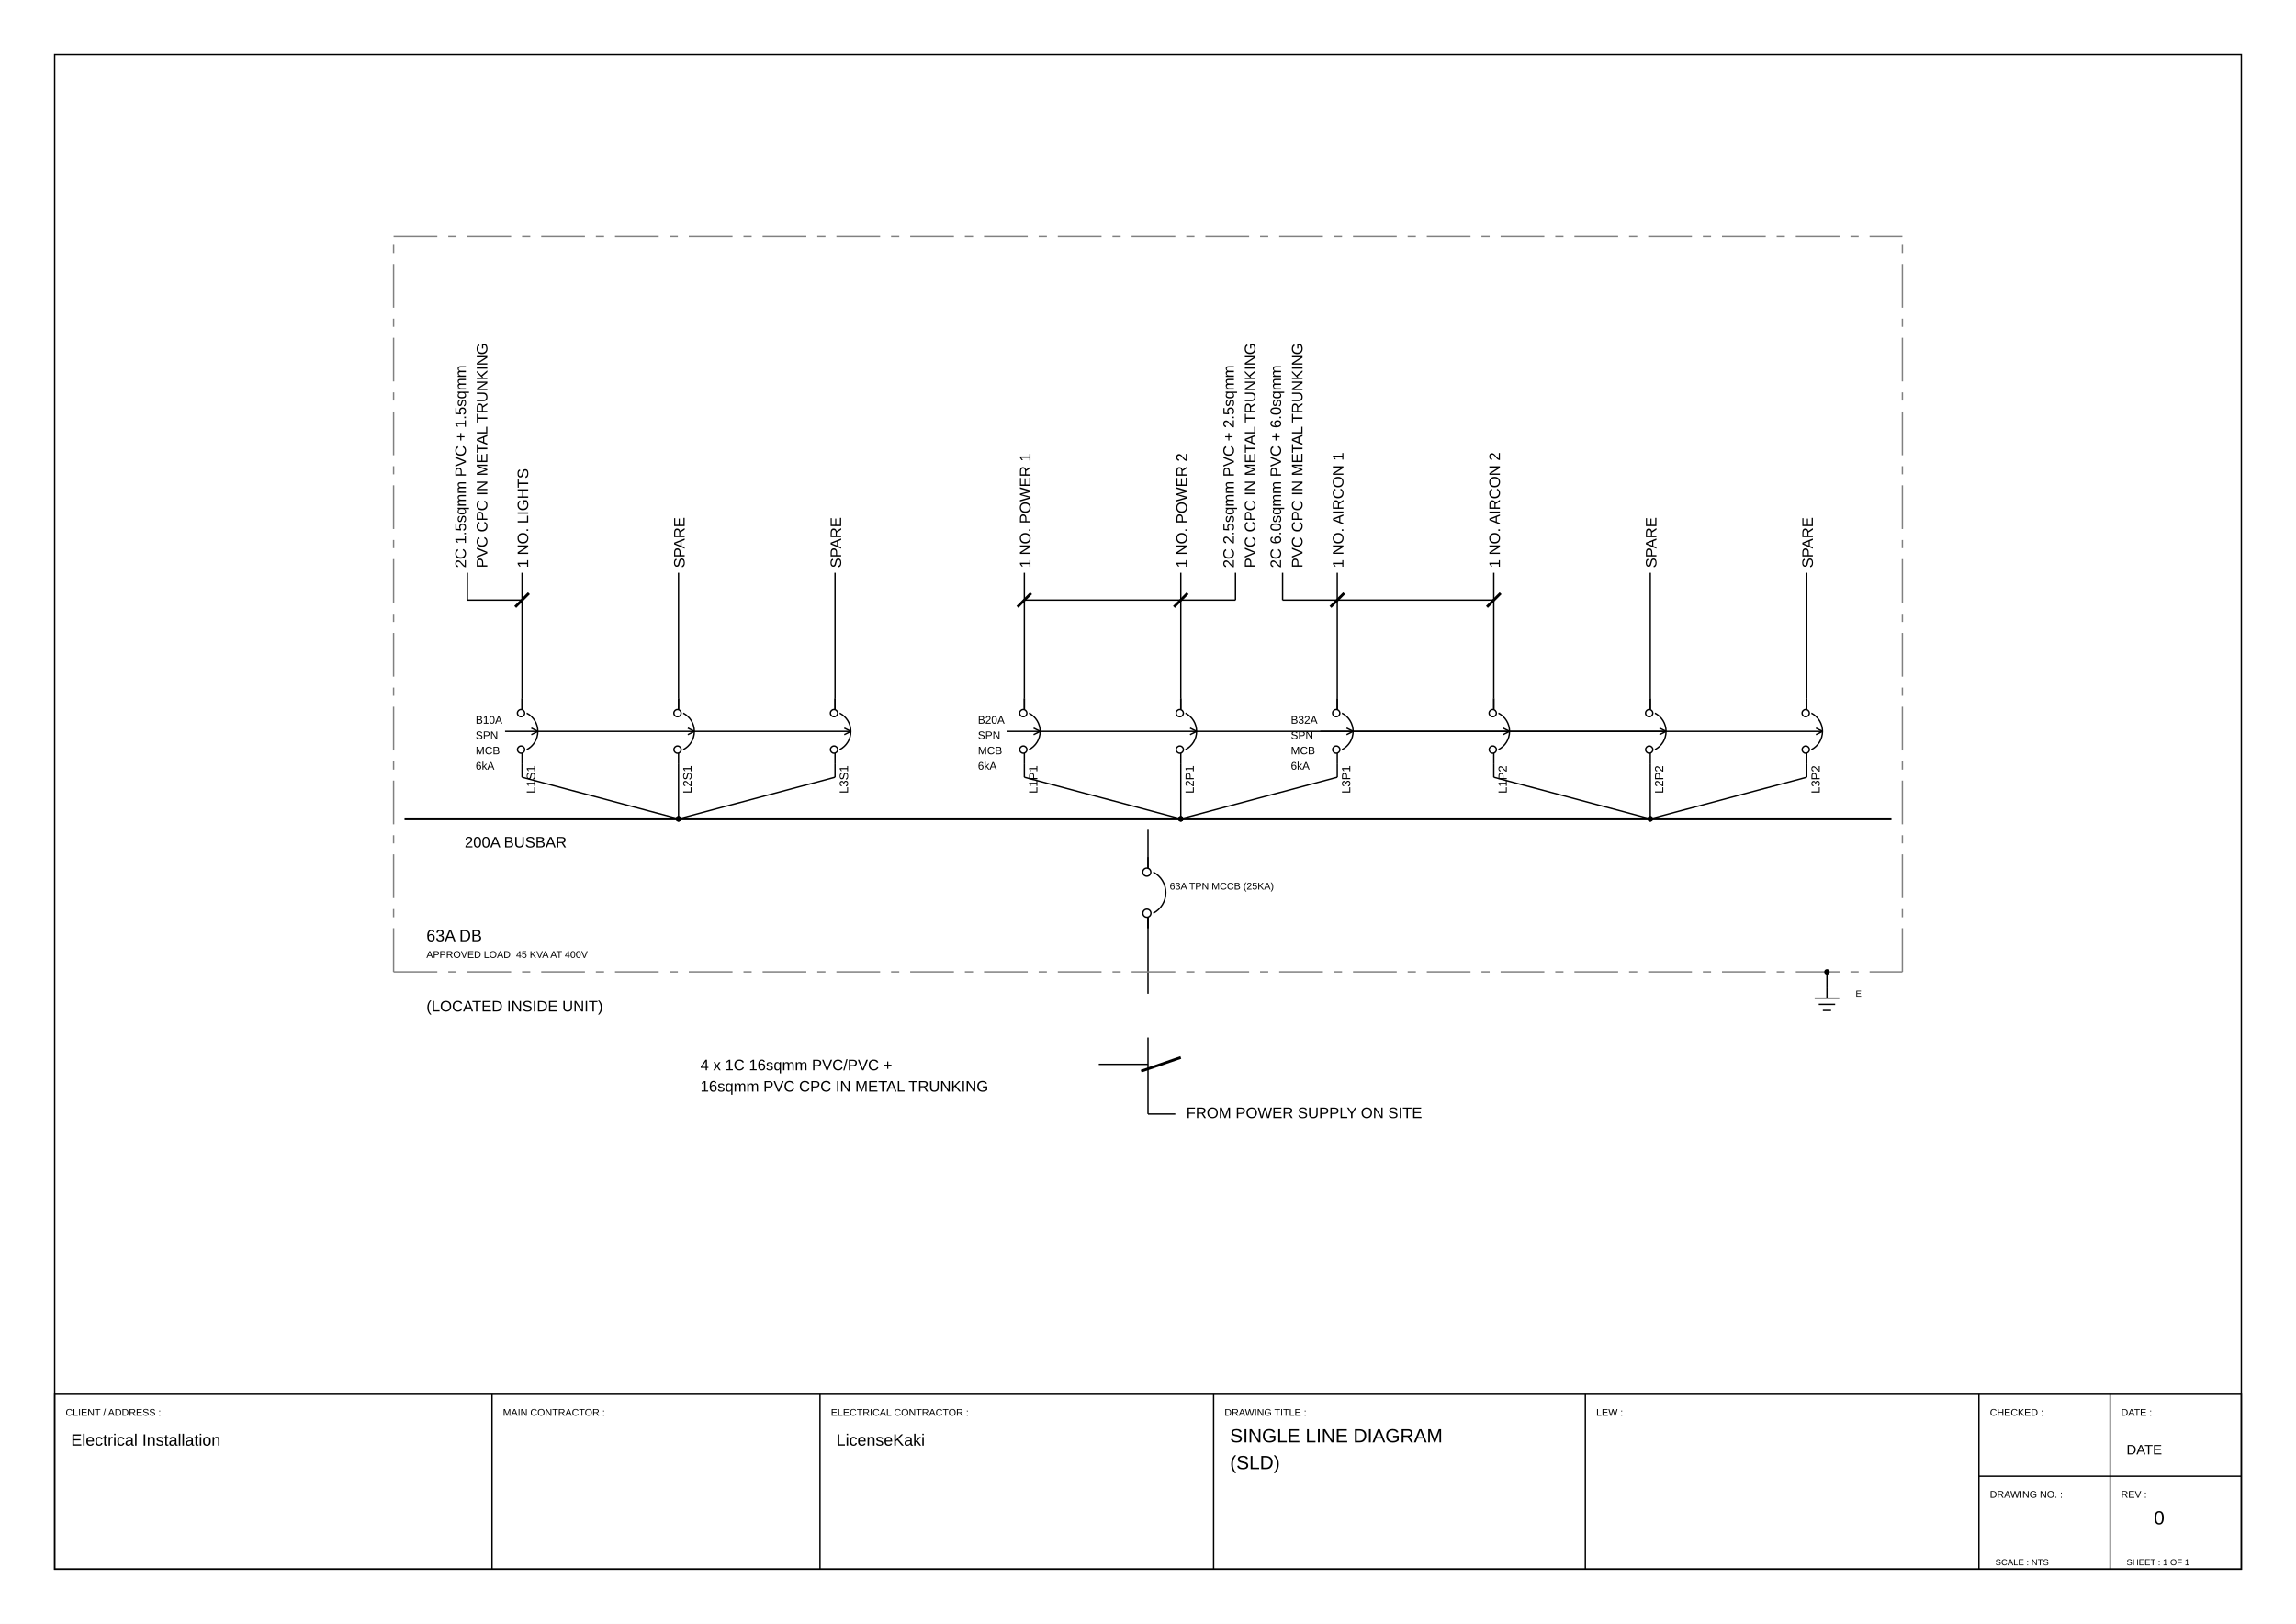
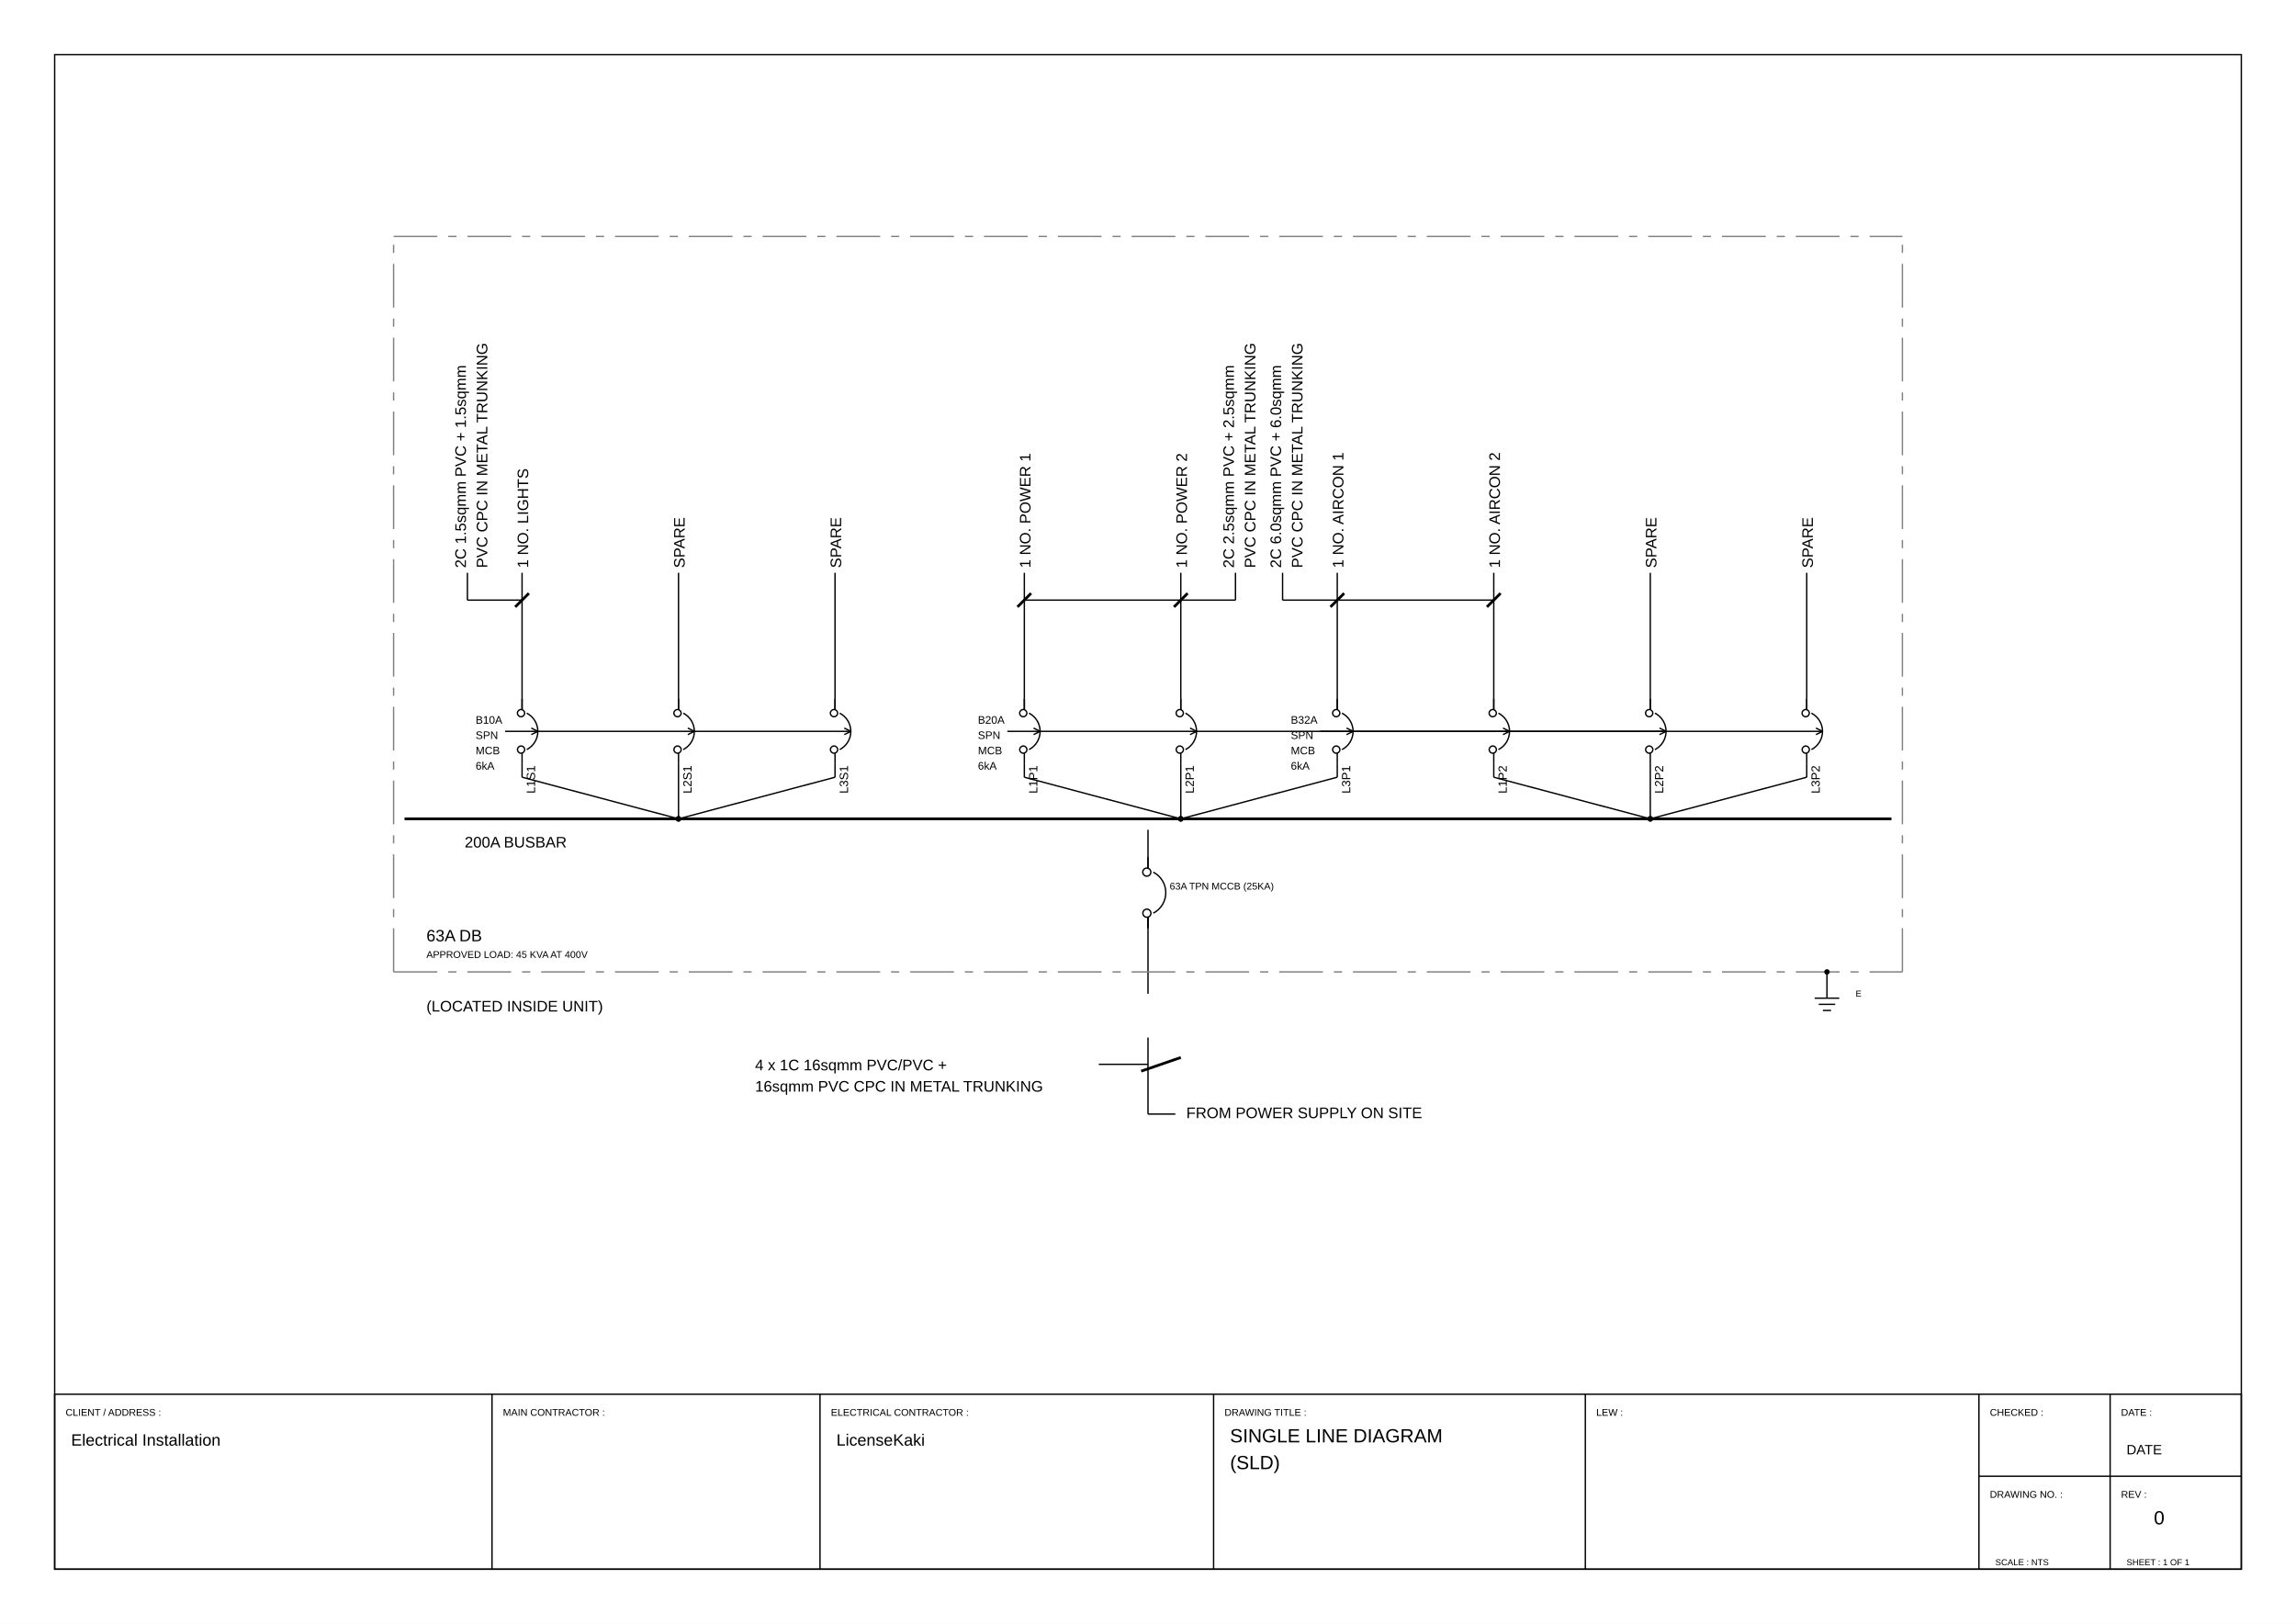
<svg xmlns="http://www.w3.org/2000/svg" viewBox="0 0 420.0 297.0" width="420.0mm" height="297.0mm">
  <rect width="420.0" height="297.0" fill="white" />
  <polygon points="10.00,287.00 410.00,287.00 410.00,10.00 10.00,10.00" stroke="#000000" stroke-width="0.25" fill="none" />
  <polygon points="10.00,287.00 410.00,287.00 410.00,255.00 10.00,255.00" stroke="#000000" stroke-width="0.25" fill="none" />
  <line x1="90.00" y1="255.00" x2="90.00" y2="287.00" stroke="#000000" stroke-width="0.25" fill="none" />
  <line x1="150.00" y1="255.00" x2="150.00" y2="287.00" stroke="#000000" stroke-width="0.25" fill="none" />
  <line x1="222.00" y1="255.00" x2="222.00" y2="287.00" stroke="#000000" stroke-width="0.25" fill="none" />
  <line x1="290.00" y1="255.00" x2="290.00" y2="287.00" stroke="#000000" stroke-width="0.25" fill="none" />
  <line x1="362.00" y1="255.00" x2="362.00" y2="287.00" stroke="#000000" stroke-width="0.25" fill="none" />
  <line x1="362.00" y1="270.00" x2="410.00" y2="270.00" stroke="#000000" stroke-width="0.25" fill="none" />
  <line x1="386.00" y1="255.00" x2="386.00" y2="287.00" stroke="#000000" stroke-width="0.25" fill="none" />
  <text x="12.00" y="258.94" font-family="Arial, Helvetica, sans-serif" font-size="1.8" fill="#000000">CLIENT / ADDRESS :</text>
  <text x="92.00" y="258.94" font-family="Arial, Helvetica, sans-serif" font-size="1.8" fill="#000000">MAIN CONTRACTOR :</text>
  <text x="152.00" y="258.94" font-family="Arial, Helvetica, sans-serif" font-size="1.8" fill="#000000">ELECTRICAL CONTRACTOR :</text>
  <text x="224.00" y="258.94" font-family="Arial, Helvetica, sans-serif" font-size="1.8" fill="#000000">DRAWING TITLE :</text>
  <text x="292.00" y="258.94" font-family="Arial, Helvetica, sans-serif" font-size="1.8" fill="#000000">LEW :</text>
  <text x="364.00" y="258.94" font-family="Arial, Helvetica, sans-serif" font-size="1.8" fill="#000000">CHECKED :</text>
  <text x="388.00" y="258.94" font-family="Arial, Helvetica, sans-serif" font-size="1.8" fill="#000000">DATE :</text>
  <text x="364.00" y="273.94" font-family="Arial, Helvetica, sans-serif" font-size="1.8" fill="#000000">DRAWING NO. :</text>
  <text x="388.00" y="273.94" font-family="Arial, Helvetica, sans-serif" font-size="1.8" fill="#000000">REV :</text>
  <text x="217.00" y="204.50" font-family="Arial, Helvetica, sans-serif" font-size="2.8" fill="#000000">FROM POWER SUPPLY ON SITE</text>
  <path d="M 210.96,167.02 A 4.22,4.22 0 0,0 210.96,159.51" stroke="#000000" stroke-width="0.25" fill="none" />
  <circle cx="209.78" cy="159.51" r="0.74" stroke="#000000" stroke-width="0.25" fill="none" />
  <circle cx="209.80" cy="167.02" r="0.74" stroke="#000000" stroke-width="0.25" fill="none" />
  <line x1="210.00" y1="167.76" x2="210.00" y2="169.76" stroke="#000000" stroke-width="0.25" fill="none" />
  <line x1="210.00" y1="158.76" x2="210.00" y2="156.76" stroke="#000000" stroke-width="0.25" fill="none" />
  <text x="213.96" y="162.70" font-family="Arial, Helvetica, sans-serif" font-size="1.8" fill="#000000">63A TPN MCCB (25KA)</text>
  <line x1="74.00" y1="149.76" x2="346.00" y2="149.76" stroke="#000000" stroke-width="0.50" fill="none" />
  <text x="85.00" y="155.00" font-family="Arial, Helvetica, sans-serif" font-size="2.8" fill="#000000">200A BUSBAR</text>
  <text x="97.00" y="146.02" font-family="Arial, Helvetica, sans-serif" font-size="2.2" fill="#000000" transform="rotate(-90.0,97.00,145.14)">L1S1</text>
  <path d="M 96.35,137.10 A 3.75,3.75 0 0,0 96.35,130.43" stroke="#000000" stroke-width="0.25" fill="none" />
  <circle cx="95.31" cy="130.43" r="0.66" stroke="#000000" stroke-width="0.25" fill="none" />
  <circle cx="95.32" cy="137.10" r="0.66" stroke="#000000" stroke-width="0.25" fill="none" />
  <line x1="95.50" y1="137.76" x2="95.50" y2="139.76" stroke="#000000" stroke-width="0.25" fill="none" />
  <line x1="95.50" y1="129.76" x2="95.50" y2="127.76" stroke="#000000" stroke-width="0.25" fill="none" />
  <line x1="92.39" y1="133.76" x2="98.39" y2="133.76" stroke="#000000" stroke-width="0.25" fill="none" />
  <line x1="98.39" y1="133.76" x2="97.19" y2="133.16" stroke="#000000" stroke-width="0.25" fill="none" />
  <line x1="98.39" y1="133.76" x2="97.19" y2="134.36" stroke="#000000" stroke-width="0.25" fill="none" />
  <text x="87.00" y="132.36" font-family="Arial, Helvetica, sans-serif" font-size="2.0" fill="#000000">
    <tspan x="87.00">B10A</tspan>
    <tspan x="87.00" dy="2.8">SPN</tspan>
    <tspan x="87.00" dy="2.8">MCB</tspan>
    <tspan x="87.00" dy="2.8">6kA</tspan>
  </text>
  <text x="95.50" y="105.00" font-family="Arial, Helvetica, sans-serif" font-size="2.8" fill="#000000" transform="rotate(-90.0,95.50,103.88)">1 NO. LIGHTS</text>
  <text x="125.62" y="146.02" font-family="Arial, Helvetica, sans-serif" font-size="2.2" fill="#000000" transform="rotate(-90.0,125.62,145.14)">L2S1</text>
  <path d="M 124.98,137.10 A 3.75,3.75 0 0,0 124.98,130.43" stroke="#000000" stroke-width="0.25" fill="none" />
  <circle cx="123.93" cy="130.43" r="0.66" stroke="#000000" stroke-width="0.25" fill="none" />
  <circle cx="123.94" cy="137.10" r="0.66" stroke="#000000" stroke-width="0.25" fill="none" />
  <line x1="124.12" y1="137.76" x2="124.12" y2="139.76" stroke="#000000" stroke-width="0.25" fill="none" />
  <line x1="124.12" y1="129.76" x2="124.12" y2="127.76" stroke="#000000" stroke-width="0.25" fill="none" />
  <line x1="98.39" y1="133.76" x2="127.02" y2="133.76" stroke="#000000" stroke-width="0.25" fill="none" />
  <line x1="127.02" y1="133.76" x2="125.82" y2="133.16" stroke="#000000" stroke-width="0.25" fill="none" />
  <line x1="127.02" y1="133.76" x2="125.82" y2="134.36" stroke="#000000" stroke-width="0.25" fill="none" />
  <text x="124.12" y="105.00" font-family="Arial, Helvetica, sans-serif" font-size="2.8" fill="#000000" transform="rotate(-90.0,124.12,103.88)">SPARE</text>
  <text x="154.25" y="146.02" font-family="Arial, Helvetica, sans-serif" font-size="2.2" fill="#000000" transform="rotate(-90.0,154.25,145.14)">L3S1</text>
  <path d="M 153.60,137.10 A 3.75,3.75 0 0,0 153.60,130.43" stroke="#000000" stroke-width="0.25" fill="none" />
  <circle cx="152.56" cy="130.43" r="0.66" stroke="#000000" stroke-width="0.25" fill="none" />
  <circle cx="152.57" cy="137.10" r="0.66" stroke="#000000" stroke-width="0.25" fill="none" />
  <line x1="152.75" y1="137.76" x2="152.75" y2="139.76" stroke="#000000" stroke-width="0.25" fill="none" />
  <line x1="152.75" y1="129.76" x2="152.75" y2="127.76" stroke="#000000" stroke-width="0.25" fill="none" />
  <line x1="127.02" y1="133.76" x2="155.64" y2="133.76" stroke="#000000" stroke-width="0.25" fill="none" />
  <line x1="155.64" y1="133.76" x2="154.44" y2="133.16" stroke="#000000" stroke-width="0.25" fill="none" />
  <line x1="155.64" y1="133.76" x2="154.44" y2="134.36" stroke="#000000" stroke-width="0.25" fill="none" />
  <text x="152.75" y="105.00" font-family="Arial, Helvetica, sans-serif" font-size="2.8" fill="#000000" transform="rotate(-90.0,152.75,103.88)">SPARE</text>
  <text x="188.88" y="146.02" font-family="Arial, Helvetica, sans-serif" font-size="2.2" fill="#000000" transform="rotate(-90.0,188.88,145.14)">L1P1</text>
  <path d="M 188.23,137.10 A 3.75,3.75 0 0,0 188.23,130.43" stroke="#000000" stroke-width="0.25" fill="none" />
  <circle cx="187.18" cy="130.43" r="0.66" stroke="#000000" stroke-width="0.25" fill="none" />
  <circle cx="187.19" cy="137.10" r="0.66" stroke="#000000" stroke-width="0.25" fill="none" />
  <line x1="187.38" y1="137.76" x2="187.38" y2="139.76" stroke="#000000" stroke-width="0.25" fill="none" />
  <line x1="187.38" y1="129.76" x2="187.38" y2="127.76" stroke="#000000" stroke-width="0.25" fill="none" />
  <line x1="184.27" y1="133.76" x2="190.27" y2="133.76" stroke="#000000" stroke-width="0.25" fill="none" />
  <line x1="190.27" y1="133.76" x2="189.07" y2="133.16" stroke="#000000" stroke-width="0.25" fill="none" />
  <line x1="190.27" y1="133.76" x2="189.07" y2="134.36" stroke="#000000" stroke-width="0.25" fill="none" />
  <text x="178.88" y="132.36" font-family="Arial, Helvetica, sans-serif" font-size="2.0" fill="#000000">
    <tspan x="178.88">B20A</tspan>
    <tspan x="178.88" dy="2.8">SPN</tspan>
    <tspan x="178.88" dy="2.8">MCB</tspan>
    <tspan x="178.88" dy="2.8">6kA</tspan>
  </text>
  <text x="187.38" y="105.00" font-family="Arial, Helvetica, sans-serif" font-size="2.8" fill="#000000" transform="rotate(-90.0,187.38,103.88)">1 NO. POWER 1</text>
  <text x="217.50" y="146.02" font-family="Arial, Helvetica, sans-serif" font-size="2.2" fill="#000000" transform="rotate(-90.0,217.50,145.14)">L2P1</text>
  <path d="M 216.85,137.10 A 3.75,3.75 0 0,0 216.85,130.43" stroke="#000000" stroke-width="0.25" fill="none" />
  <circle cx="215.81" cy="130.43" r="0.66" stroke="#000000" stroke-width="0.25" fill="none" />
  <circle cx="215.82" cy="137.10" r="0.66" stroke="#000000" stroke-width="0.25" fill="none" />
  <line x1="216.00" y1="137.76" x2="216.00" y2="139.76" stroke="#000000" stroke-width="0.25" fill="none" />
  <line x1="216.00" y1="129.76" x2="216.00" y2="127.76" stroke="#000000" stroke-width="0.25" fill="none" />
  <line x1="190.27" y1="133.76" x2="218.89" y2="133.76" stroke="#000000" stroke-width="0.25" fill="none" />
  <line x1="218.89" y1="133.76" x2="217.69" y2="133.16" stroke="#000000" stroke-width="0.25" fill="none" />
  <line x1="218.89" y1="133.76" x2="217.69" y2="134.36" stroke="#000000" stroke-width="0.25" fill="none" />
  <text x="216.00" y="105.00" font-family="Arial, Helvetica, sans-serif" font-size="2.8" fill="#000000" transform="rotate(-90.0,216.00,103.88)">1 NO. POWER 2</text>
  <text x="246.12" y="146.02" font-family="Arial, Helvetica, sans-serif" font-size="2.2" fill="#000000" transform="rotate(-90.0,246.12,145.14)">L3P1</text>
  <path d="M 245.48,137.10 A 3.75,3.75 0 0,0 245.48,130.43" stroke="#000000" stroke-width="0.25" fill="none" />
  <circle cx="244.43" cy="130.43" r="0.66" stroke="#000000" stroke-width="0.25" fill="none" />
  <circle cx="244.44" cy="137.10" r="0.66" stroke="#000000" stroke-width="0.25" fill="none" />
  <line x1="244.62" y1="137.76" x2="244.62" y2="139.76" stroke="#000000" stroke-width="0.25" fill="none" />
  <line x1="244.62" y1="129.76" x2="244.62" y2="127.76" stroke="#000000" stroke-width="0.25" fill="none" />
  <line x1="241.52" y1="133.76" x2="247.52" y2="133.76" stroke="#000000" stroke-width="0.25" fill="none" />
  <line x1="247.52" y1="133.76" x2="246.32" y2="133.16" stroke="#000000" stroke-width="0.25" fill="none" />
  <line x1="247.52" y1="133.76" x2="246.32" y2="134.36" stroke="#000000" stroke-width="0.25" fill="none" />
  <text x="236.12" y="132.36" font-family="Arial, Helvetica, sans-serif" font-size="2.0" fill="#000000">
    <tspan x="236.12">B32A</tspan>
    <tspan x="236.12" dy="2.8">SPN</tspan>
    <tspan x="236.12" dy="2.8">MCB</tspan>
    <tspan x="236.12" dy="2.8">6kA</tspan>
  </text>
  <text x="244.62" y="105.00" font-family="Arial, Helvetica, sans-serif" font-size="2.8" fill="#000000" transform="rotate(-90.0,244.62,103.88)">1 NO. AIRCON 1</text>
  <text x="274.75" y="146.02" font-family="Arial, Helvetica, sans-serif" font-size="2.2" fill="#000000" transform="rotate(-90.0,274.75,145.14)">L1P2</text>
  <path d="M 274.10,137.10 A 3.75,3.75 0 0,0 274.10,130.43" stroke="#000000" stroke-width="0.25" fill="none" />
  <circle cx="273.06" cy="130.43" r="0.66" stroke="#000000" stroke-width="0.25" fill="none" />
  <circle cx="273.07" cy="137.10" r="0.66" stroke="#000000" stroke-width="0.25" fill="none" />
  <line x1="273.25" y1="137.76" x2="273.25" y2="139.76" stroke="#000000" stroke-width="0.25" fill="none" />
  <line x1="273.25" y1="129.76" x2="273.25" y2="127.76" stroke="#000000" stroke-width="0.25" fill="none" />
  <line x1="247.52" y1="133.76" x2="276.14" y2="133.76" stroke="#000000" stroke-width="0.25" fill="none" />
  <line x1="276.14" y1="133.76" x2="274.94" y2="133.16" stroke="#000000" stroke-width="0.25" fill="none" />
  <line x1="276.14" y1="133.76" x2="274.94" y2="134.36" stroke="#000000" stroke-width="0.25" fill="none" />
  <text x="273.25" y="105.00" font-family="Arial, Helvetica, sans-serif" font-size="2.8" fill="#000000" transform="rotate(-90.0,273.25,103.88)">1 NO. AIRCON 2</text>
  <text x="303.38" y="146.02" font-family="Arial, Helvetica, sans-serif" font-size="2.2" fill="#000000" transform="rotate(-90.0,303.38,145.14)">L2P2</text>
  <path d="M 302.73,137.10 A 3.75,3.75 0 0,0 302.73,130.43" stroke="#000000" stroke-width="0.25" fill="none" />
  <circle cx="301.68" cy="130.43" r="0.66" stroke="#000000" stroke-width="0.25" fill="none" />
  <circle cx="301.69" cy="137.10" r="0.66" stroke="#000000" stroke-width="0.25" fill="none" />
  <line x1="301.88" y1="137.76" x2="301.88" y2="139.76" stroke="#000000" stroke-width="0.25" fill="none" />
  <line x1="301.88" y1="129.76" x2="301.88" y2="127.76" stroke="#000000" stroke-width="0.25" fill="none" />
  <line x1="218.89" y1="133.76" x2="304.77" y2="133.76" stroke="#000000" stroke-width="0.25" fill="none" />
  <line x1="304.77" y1="133.76" x2="303.57" y2="133.16" stroke="#000000" stroke-width="0.25" fill="none" />
  <line x1="304.77" y1="133.76" x2="303.57" y2="134.36" stroke="#000000" stroke-width="0.25" fill="none" />
  <text x="301.88" y="105.00" font-family="Arial, Helvetica, sans-serif" font-size="2.8" fill="#000000" transform="rotate(-90.0,301.88,103.88)">SPARE</text>
  <text x="332.00" y="146.02" font-family="Arial, Helvetica, sans-serif" font-size="2.2" fill="#000000" transform="rotate(-90.0,332.00,145.14)">L3P2</text>
  <path d="M 331.35,137.10 A 3.75,3.75 0 0,0 331.35,130.43" stroke="#000000" stroke-width="0.25" fill="none" />
  <circle cx="330.31" cy="130.43" r="0.66" stroke="#000000" stroke-width="0.25" fill="none" />
  <circle cx="330.32" cy="137.10" r="0.66" stroke="#000000" stroke-width="0.25" fill="none" />
  <line x1="330.50" y1="137.76" x2="330.50" y2="139.76" stroke="#000000" stroke-width="0.25" fill="none" />
  <line x1="330.50" y1="129.76" x2="330.50" y2="127.76" stroke="#000000" stroke-width="0.25" fill="none" />
  <line x1="276.14" y1="133.76" x2="333.39" y2="133.76" stroke="#000000" stroke-width="0.25" fill="none" />
  <line x1="333.39" y1="133.76" x2="332.19" y2="133.16" stroke="#000000" stroke-width="0.25" fill="none" />
  <line x1="333.39" y1="133.76" x2="332.19" y2="134.36" stroke="#000000" stroke-width="0.25" fill="none" />
  <text x="330.50" y="105.00" font-family="Arial, Helvetica, sans-serif" font-size="2.8" fill="#000000" transform="rotate(-90.0,330.50,103.88)">SPARE</text>
  <text x="84.10" y="105.00" font-family="Arial, Helvetica, sans-serif" font-size="2.8" fill="#000000" transform="rotate(-90.0,84.10,103.88)">2C 1.5sqmm PVC + 1.5sqmm</text>
  <text x="88.02" y="105.00" font-family="Arial, Helvetica, sans-serif" font-size="2.8" fill="#000000" transform="rotate(-90.0,88.02,103.88)">PVC CPC IN METAL TRUNKING</text>
  <text x="224.60" y="105.00" font-family="Arial, Helvetica, sans-serif" font-size="2.8" fill="#000000" transform="rotate(-90.0,224.60,103.88)">2C 2.5sqmm PVC + 2.5sqmm</text>
  <text x="228.52" y="105.00" font-family="Arial, Helvetica, sans-serif" font-size="2.8" fill="#000000" transform="rotate(-90.0,228.52,103.88)">PVC CPC IN METAL TRUNKING</text>
  <text x="233.22" y="105.00" font-family="Arial, Helvetica, sans-serif" font-size="2.8" fill="#000000" transform="rotate(-90.0,233.22,103.88)">2C 6.0sqmm PVC + 6.0sqmm</text>
  <text x="237.14" y="105.00" font-family="Arial, Helvetica, sans-serif" font-size="2.8" fill="#000000" transform="rotate(-90.0,237.14,103.88)">PVC CPC IN METAL TRUNKING</text>
  <text x="78.00" y="172.16" font-family="Arial, Helvetica, sans-serif" font-size="3.0" fill="#000000">63A DB</text>
  <text x="78.00" y="175.20" font-family="Arial, Helvetica, sans-serif" font-size="1.8" fill="#000000">APPROVED LOAD: 45 KVA AT 400V</text>
  <text x="78.00" y="185.00" font-family="Arial, Helvetica, sans-serif" font-size="2.8" fill="#000000">(LOCATED INSIDE UNIT)</text>
  <line x1="334.20" y1="180.76" x2="334.20" y2="182.56" stroke="#000000" stroke-width="0.25" fill="none" />
  <line x1="331.95" y1="182.56" x2="336.45" y2="182.56" stroke="#000000" stroke-width="0.25" fill="none" />
  <line x1="332.70" y1="183.69" x2="335.70" y2="183.69" stroke="#000000" stroke-width="0.25" fill="none" />
  <line x1="333.45" y1="184.81" x2="334.95" y2="184.81" stroke="#000000" stroke-width="0.25" fill="none" />
  <text x="339.45" y="182.29" font-family="Arial, Helvetica, sans-serif" font-size="1.6" fill="#000000">E</text>
-   <text x="128.12" y="195.75" font-family="Arial, Helvetica, sans-serif" font-size="2.8" fill="#000000">
-     <tspan x="128.12">4 x 1C 16sqmm PVC/PVC +</tspan>
-     <tspan x="128.12" dy="3.9">16sqmm PVC CPC IN METAL TRUNKING</tspan>
+   <text x="138.12" y="195.75" font-family="Arial, Helvetica, sans-serif" font-size="2.8" fill="#000000">
+     <tspan x="138.12">4 x 1C 16sqmm PVC/PVC +</tspan>
+     <tspan x="138.12" dy="3.9">16sqmm PVC CPC IN METAL TRUNKING</tspan>
  </text>
  <line x1="210.00" y1="203.76" x2="215.00" y2="203.76" stroke="#000000" stroke-width="0.25" fill="none" />
  <line x1="210.00" y1="203.76" x2="210.00" y2="189.76" stroke="#000000" stroke-width="0.25" fill="none" />
  <line x1="208.75" y1="195.91" x2="216.00" y2="193.41" stroke="#000000" stroke-width="0.50" fill="none" />
  <line x1="210.00" y1="194.66" x2="201.00" y2="194.66" stroke="#000000" stroke-width="0.25" fill="none" />
  <line x1="210.00" y1="181.76" x2="210.00" y2="167.76" stroke="#000000" stroke-width="0.25" fill="none" />
  <line x1="210.00" y1="169.76" x2="210.00" y2="167.76" stroke="#000000" stroke-width="0.25" fill="none" />
  <line x1="210.00" y1="158.76" x2="210.00" y2="156.76" stroke="#000000" stroke-width="0.25" fill="none" />
  <line x1="210.00" y1="156.76" x2="210.00" y2="151.76" stroke="#000000" stroke-width="0.25" fill="none" />
  <line x1="95.50" y1="142.15" x2="95.50" y2="139.76" stroke="#000000" stroke-width="0.25" fill="none" />
  <line x1="95.50" y1="129.76" x2="95.50" y2="127.76" stroke="#000000" stroke-width="0.25" fill="none" />
  <line x1="95.50" y1="127.76" x2="95.50" y2="104.76" stroke="#000000" stroke-width="0.25" fill="none" />
  <line x1="124.12" y1="149.76" x2="124.12" y2="139.76" stroke="#000000" stroke-width="0.25" fill="none" />
  <line x1="124.12" y1="129.76" x2="124.12" y2="127.76" stroke="#000000" stroke-width="0.25" fill="none" />
  <line x1="124.12" y1="127.76" x2="124.12" y2="104.76" stroke="#000000" stroke-width="0.25" fill="none" />
  <line x1="152.75" y1="142.15" x2="152.75" y2="139.76" stroke="#000000" stroke-width="0.25" fill="none" />
  <line x1="152.75" y1="129.76" x2="152.75" y2="127.76" stroke="#000000" stroke-width="0.25" fill="none" />
  <line x1="152.75" y1="127.76" x2="152.75" y2="104.76" stroke="#000000" stroke-width="0.25" fill="none" />
  <line x1="187.38" y1="142.15" x2="187.38" y2="139.76" stroke="#000000" stroke-width="0.25" fill="none" />
  <line x1="187.38" y1="129.76" x2="187.38" y2="127.76" stroke="#000000" stroke-width="0.25" fill="none" />
  <line x1="187.38" y1="127.76" x2="187.38" y2="104.76" stroke="#000000" stroke-width="0.25" fill="none" />
  <line x1="216.00" y1="149.76" x2="216.00" y2="139.76" stroke="#000000" stroke-width="0.25" fill="none" />
  <line x1="216.00" y1="129.76" x2="216.00" y2="127.76" stroke="#000000" stroke-width="0.25" fill="none" />
  <line x1="216.00" y1="127.76" x2="216.00" y2="104.76" stroke="#000000" stroke-width="0.25" fill="none" />
  <line x1="244.62" y1="142.15" x2="244.62" y2="139.76" stroke="#000000" stroke-width="0.25" fill="none" />
  <line x1="244.62" y1="129.76" x2="244.62" y2="127.76" stroke="#000000" stroke-width="0.25" fill="none" />
  <line x1="244.62" y1="127.76" x2="244.62" y2="104.76" stroke="#000000" stroke-width="0.25" fill="none" />
  <line x1="273.25" y1="142.15" x2="273.25" y2="139.76" stroke="#000000" stroke-width="0.25" fill="none" />
  <line x1="273.25" y1="129.76" x2="273.25" y2="127.76" stroke="#000000" stroke-width="0.25" fill="none" />
  <line x1="273.25" y1="127.76" x2="273.25" y2="104.76" stroke="#000000" stroke-width="0.25" fill="none" />
  <line x1="301.88" y1="149.76" x2="301.88" y2="139.76" stroke="#000000" stroke-width="0.25" fill="none" />
  <line x1="301.88" y1="129.76" x2="301.88" y2="127.76" stroke="#000000" stroke-width="0.25" fill="none" />
  <line x1="301.88" y1="127.76" x2="301.88" y2="104.76" stroke="#000000" stroke-width="0.25" fill="none" />
  <line x1="330.50" y1="142.15" x2="330.50" y2="139.76" stroke="#000000" stroke-width="0.25" fill="none" />
  <line x1="330.50" y1="129.76" x2="330.50" y2="127.76" stroke="#000000" stroke-width="0.25" fill="none" />
  <line x1="330.50" y1="127.76" x2="330.50" y2="104.76" stroke="#000000" stroke-width="0.25" fill="none" />
  <line x1="85.50" y1="109.76" x2="95.50" y2="109.76" stroke="#000000" stroke-width="0.25" fill="none" />
  <line x1="94.25" y1="111.01" x2="96.75" y2="108.51" stroke="#000000" stroke-width="0.50" fill="none" />
  <line x1="85.50" y1="109.76" x2="85.50" y2="104.76" stroke="#000000" stroke-width="0.25" fill="none" />
  <line x1="187.38" y1="109.76" x2="226.00" y2="109.76" stroke="#000000" stroke-width="0.25" fill="none" />
  <line x1="186.12" y1="111.01" x2="188.62" y2="108.51" stroke="#000000" stroke-width="0.50" fill="none" />
  <line x1="214.75" y1="111.01" x2="217.25" y2="108.51" stroke="#000000" stroke-width="0.50" fill="none" />
  <line x1="226.00" y1="109.76" x2="226.00" y2="104.76" stroke="#000000" stroke-width="0.25" fill="none" />
  <line x1="234.62" y1="109.76" x2="273.25" y2="109.76" stroke="#000000" stroke-width="0.25" fill="none" />
  <line x1="243.38" y1="111.01" x2="245.88" y2="108.51" stroke="#000000" stroke-width="0.50" fill="none" />
  <line x1="272.00" y1="111.01" x2="274.50" y2="108.51" stroke="#000000" stroke-width="0.50" fill="none" />
  <line x1="234.62" y1="109.76" x2="234.62" y2="104.76" stroke="#000000" stroke-width="0.25" fill="none" />
  <line x1="334.20" y1="177.76" x2="334.20" y2="180.76" stroke="#000000" stroke-width="0.25" fill="none" />
  <line x1="124.12" y1="149.76" x2="95.50" y2="142.15" stroke="#000000" stroke-width="0.25" fill="none" />
  <line x1="124.12" y1="149.76" x2="152.75" y2="142.15" stroke="#000000" stroke-width="0.25" fill="none" />
  <line x1="216.00" y1="149.76" x2="187.38" y2="142.15" stroke="#000000" stroke-width="0.25" fill="none" />
  <line x1="216.00" y1="149.76" x2="244.62" y2="142.15" stroke="#000000" stroke-width="0.25" fill="none" />
  <line x1="301.88" y1="149.76" x2="273.25" y2="142.15" stroke="#000000" stroke-width="0.25" fill="none" />
  <line x1="301.88" y1="149.76" x2="330.50" y2="142.15" stroke="#000000" stroke-width="0.25" fill="none" />
  <line x1="72.00" y1="177.76" x2="80.00" y2="177.76" stroke="#808080" stroke-width="0.25" fill="none" />
  <line x1="82.00" y1="177.76" x2="83.50" y2="177.76" stroke="#808080" stroke-width="0.25" fill="none" />
  <line x1="85.50" y1="177.76" x2="93.50" y2="177.76" stroke="#808080" stroke-width="0.25" fill="none" />
  <line x1="95.50" y1="177.76" x2="97.00" y2="177.76" stroke="#808080" stroke-width="0.25" fill="none" />
  <line x1="99.00" y1="177.76" x2="107.00" y2="177.76" stroke="#808080" stroke-width="0.25" fill="none" />
  <line x1="109.00" y1="177.76" x2="110.50" y2="177.76" stroke="#808080" stroke-width="0.25" fill="none" />
  <line x1="112.50" y1="177.76" x2="120.50" y2="177.76" stroke="#808080" stroke-width="0.25" fill="none" />
  <line x1="122.50" y1="177.76" x2="124.00" y2="177.76" stroke="#808080" stroke-width="0.25" fill="none" />
  <line x1="126.00" y1="177.76" x2="134.00" y2="177.76" stroke="#808080" stroke-width="0.25" fill="none" />
  <line x1="136.00" y1="177.76" x2="137.50" y2="177.76" stroke="#808080" stroke-width="0.25" fill="none" />
  <line x1="139.50" y1="177.76" x2="147.50" y2="177.76" stroke="#808080" stroke-width="0.25" fill="none" />
  <line x1="149.50" y1="177.76" x2="151.00" y2="177.76" stroke="#808080" stroke-width="0.25" fill="none" />
  <line x1="153.00" y1="177.76" x2="161.00" y2="177.76" stroke="#808080" stroke-width="0.25" fill="none" />
  <line x1="163.00" y1="177.76" x2="164.50" y2="177.76" stroke="#808080" stroke-width="0.25" fill="none" />
  <line x1="166.50" y1="177.76" x2="174.50" y2="177.76" stroke="#808080" stroke-width="0.25" fill="none" />
  <line x1="176.50" y1="177.76" x2="178.00" y2="177.76" stroke="#808080" stroke-width="0.25" fill="none" />
  <line x1="180.00" y1="177.76" x2="188.00" y2="177.76" stroke="#808080" stroke-width="0.25" fill="none" />
  <line x1="190.00" y1="177.76" x2="191.50" y2="177.76" stroke="#808080" stroke-width="0.25" fill="none" />
  <line x1="193.50" y1="177.76" x2="201.50" y2="177.76" stroke="#808080" stroke-width="0.25" fill="none" />
  <line x1="203.50" y1="177.76" x2="205.00" y2="177.76" stroke="#808080" stroke-width="0.25" fill="none" />
  <line x1="207.00" y1="177.76" x2="215.00" y2="177.76" stroke="#808080" stroke-width="0.25" fill="none" />
  <line x1="217.00" y1="177.76" x2="218.50" y2="177.76" stroke="#808080" stroke-width="0.25" fill="none" />
  <line x1="220.50" y1="177.76" x2="228.50" y2="177.76" stroke="#808080" stroke-width="0.25" fill="none" />
  <line x1="230.50" y1="177.76" x2="232.00" y2="177.76" stroke="#808080" stroke-width="0.25" fill="none" />
  <line x1="234.00" y1="177.76" x2="242.00" y2="177.76" stroke="#808080" stroke-width="0.25" fill="none" />
  <line x1="244.00" y1="177.76" x2="245.50" y2="177.76" stroke="#808080" stroke-width="0.25" fill="none" />
  <line x1="247.50" y1="177.76" x2="255.50" y2="177.76" stroke="#808080" stroke-width="0.25" fill="none" />
  <line x1="257.50" y1="177.76" x2="259.00" y2="177.76" stroke="#808080" stroke-width="0.25" fill="none" />
  <line x1="261.00" y1="177.76" x2="269.00" y2="177.76" stroke="#808080" stroke-width="0.25" fill="none" />
  <line x1="271.00" y1="177.76" x2="272.50" y2="177.76" stroke="#808080" stroke-width="0.25" fill="none" />
  <line x1="274.50" y1="177.76" x2="282.50" y2="177.76" stroke="#808080" stroke-width="0.25" fill="none" />
  <line x1="284.50" y1="177.76" x2="286.00" y2="177.76" stroke="#808080" stroke-width="0.25" fill="none" />
  <line x1="288.00" y1="177.76" x2="296.00" y2="177.76" stroke="#808080" stroke-width="0.25" fill="none" />
  <line x1="298.00" y1="177.76" x2="299.50" y2="177.76" stroke="#808080" stroke-width="0.25" fill="none" />
  <line x1="301.50" y1="177.76" x2="309.50" y2="177.76" stroke="#808080" stroke-width="0.25" fill="none" />
  <line x1="311.50" y1="177.76" x2="313.00" y2="177.76" stroke="#808080" stroke-width="0.25" fill="none" />
  <line x1="315.00" y1="177.76" x2="323.00" y2="177.76" stroke="#808080" stroke-width="0.25" fill="none" />
  <line x1="325.00" y1="177.76" x2="326.50" y2="177.76" stroke="#808080" stroke-width="0.25" fill="none" />
  <line x1="328.50" y1="177.76" x2="336.50" y2="177.76" stroke="#808080" stroke-width="0.25" fill="none" />
  <line x1="338.50" y1="177.76" x2="340.00" y2="177.76" stroke="#808080" stroke-width="0.25" fill="none" />
  <line x1="342.00" y1="177.76" x2="348.00" y2="177.76" stroke="#808080" stroke-width="0.25" fill="none" />
  <line x1="72.00" y1="43.24" x2="80.00" y2="43.24" stroke="#808080" stroke-width="0.25" fill="none" />
  <line x1="82.00" y1="43.24" x2="83.50" y2="43.24" stroke="#808080" stroke-width="0.25" fill="none" />
  <line x1="85.50" y1="43.24" x2="93.50" y2="43.24" stroke="#808080" stroke-width="0.25" fill="none" />
  <line x1="95.50" y1="43.24" x2="97.00" y2="43.24" stroke="#808080" stroke-width="0.25" fill="none" />
  <line x1="99.00" y1="43.24" x2="107.00" y2="43.24" stroke="#808080" stroke-width="0.25" fill="none" />
  <line x1="109.00" y1="43.24" x2="110.50" y2="43.24" stroke="#808080" stroke-width="0.25" fill="none" />
  <line x1="112.50" y1="43.24" x2="120.50" y2="43.24" stroke="#808080" stroke-width="0.25" fill="none" />
  <line x1="122.50" y1="43.24" x2="124.00" y2="43.24" stroke="#808080" stroke-width="0.25" fill="none" />
  <line x1="126.00" y1="43.24" x2="134.00" y2="43.24" stroke="#808080" stroke-width="0.25" fill="none" />
  <line x1="136.00" y1="43.24" x2="137.50" y2="43.24" stroke="#808080" stroke-width="0.25" fill="none" />
  <line x1="139.50" y1="43.24" x2="147.50" y2="43.24" stroke="#808080" stroke-width="0.25" fill="none" />
  <line x1="149.50" y1="43.24" x2="151.00" y2="43.24" stroke="#808080" stroke-width="0.25" fill="none" />
  <line x1="153.00" y1="43.24" x2="161.00" y2="43.24" stroke="#808080" stroke-width="0.25" fill="none" />
  <line x1="163.00" y1="43.24" x2="164.50" y2="43.24" stroke="#808080" stroke-width="0.25" fill="none" />
  <line x1="166.50" y1="43.24" x2="174.50" y2="43.24" stroke="#808080" stroke-width="0.25" fill="none" />
  <line x1="176.50" y1="43.24" x2="178.00" y2="43.24" stroke="#808080" stroke-width="0.25" fill="none" />
  <line x1="180.00" y1="43.24" x2="188.00" y2="43.24" stroke="#808080" stroke-width="0.25" fill="none" />
  <line x1="190.00" y1="43.24" x2="191.50" y2="43.24" stroke="#808080" stroke-width="0.25" fill="none" />
  <line x1="193.50" y1="43.24" x2="201.50" y2="43.24" stroke="#808080" stroke-width="0.25" fill="none" />
  <line x1="203.50" y1="43.24" x2="205.00" y2="43.24" stroke="#808080" stroke-width="0.25" fill="none" />
  <line x1="207.00" y1="43.24" x2="215.00" y2="43.24" stroke="#808080" stroke-width="0.25" fill="none" />
  <line x1="217.00" y1="43.24" x2="218.50" y2="43.24" stroke="#808080" stroke-width="0.25" fill="none" />
  <line x1="220.50" y1="43.24" x2="228.50" y2="43.24" stroke="#808080" stroke-width="0.25" fill="none" />
  <line x1="230.50" y1="43.24" x2="232.00" y2="43.24" stroke="#808080" stroke-width="0.25" fill="none" />
  <line x1="234.00" y1="43.24" x2="242.00" y2="43.24" stroke="#808080" stroke-width="0.25" fill="none" />
  <line x1="244.00" y1="43.24" x2="245.50" y2="43.24" stroke="#808080" stroke-width="0.25" fill="none" />
  <line x1="247.50" y1="43.24" x2="255.50" y2="43.24" stroke="#808080" stroke-width="0.25" fill="none" />
  <line x1="257.50" y1="43.24" x2="259.00" y2="43.24" stroke="#808080" stroke-width="0.25" fill="none" />
  <line x1="261.00" y1="43.24" x2="269.00" y2="43.24" stroke="#808080" stroke-width="0.25" fill="none" />
  <line x1="271.00" y1="43.24" x2="272.50" y2="43.24" stroke="#808080" stroke-width="0.25" fill="none" />
  <line x1="274.50" y1="43.24" x2="282.50" y2="43.24" stroke="#808080" stroke-width="0.25" fill="none" />
  <line x1="284.50" y1="43.24" x2="286.00" y2="43.24" stroke="#808080" stroke-width="0.25" fill="none" />
  <line x1="288.00" y1="43.24" x2="296.00" y2="43.24" stroke="#808080" stroke-width="0.25" fill="none" />
  <line x1="298.00" y1="43.24" x2="299.50" y2="43.24" stroke="#808080" stroke-width="0.25" fill="none" />
  <line x1="301.50" y1="43.24" x2="309.50" y2="43.24" stroke="#808080" stroke-width="0.25" fill="none" />
  <line x1="311.50" y1="43.24" x2="313.00" y2="43.24" stroke="#808080" stroke-width="0.25" fill="none" />
  <line x1="315.00" y1="43.24" x2="323.00" y2="43.24" stroke="#808080" stroke-width="0.25" fill="none" />
  <line x1="325.00" y1="43.24" x2="326.50" y2="43.24" stroke="#808080" stroke-width="0.25" fill="none" />
  <line x1="328.50" y1="43.24" x2="336.50" y2="43.24" stroke="#808080" stroke-width="0.25" fill="none" />
  <line x1="338.50" y1="43.24" x2="340.00" y2="43.24" stroke="#808080" stroke-width="0.25" fill="none" />
  <line x1="342.00" y1="43.24" x2="348.00" y2="43.24" stroke="#808080" stroke-width="0.25" fill="none" />
  <line x1="72.00" y1="177.76" x2="72.00" y2="169.76" stroke="#808080" stroke-width="0.25" fill="none" />
  <line x1="72.00" y1="167.76" x2="72.00" y2="166.26" stroke="#808080" stroke-width="0.25" fill="none" />
  <line x1="72.00" y1="164.26" x2="72.00" y2="156.26" stroke="#808080" stroke-width="0.25" fill="none" />
  <line x1="72.00" y1="154.26" x2="72.00" y2="152.76" stroke="#808080" stroke-width="0.25" fill="none" />
  <line x1="72.00" y1="150.76" x2="72.00" y2="142.76" stroke="#808080" stroke-width="0.25" fill="none" />
  <line x1="72.00" y1="140.76" x2="72.00" y2="139.26" stroke="#808080" stroke-width="0.25" fill="none" />
  <line x1="72.00" y1="137.26" x2="72.00" y2="129.26" stroke="#808080" stroke-width="0.25" fill="none" />
  <line x1="72.00" y1="127.26" x2="72.00" y2="125.76" stroke="#808080" stroke-width="0.25" fill="none" />
  <line x1="72.00" y1="123.76" x2="72.00" y2="115.76" stroke="#808080" stroke-width="0.25" fill="none" />
  <line x1="72.00" y1="113.76" x2="72.00" y2="112.26" stroke="#808080" stroke-width="0.25" fill="none" />
  <line x1="72.00" y1="110.26" x2="72.00" y2="102.26" stroke="#808080" stroke-width="0.25" fill="none" />
  <line x1="72.00" y1="100.26" x2="72.00" y2="98.76" stroke="#808080" stroke-width="0.25" fill="none" />
  <line x1="72.00" y1="96.76" x2="72.00" y2="88.76" stroke="#808080" stroke-width="0.25" fill="none" />
  <line x1="72.00" y1="86.76" x2="72.00" y2="85.26" stroke="#808080" stroke-width="0.25" fill="none" />
  <line x1="72.00" y1="83.26" x2="72.00" y2="75.26" stroke="#808080" stroke-width="0.25" fill="none" />
  <line x1="72.00" y1="73.26" x2="72.00" y2="71.76" stroke="#808080" stroke-width="0.25" fill="none" />
  <line x1="72.00" y1="69.76" x2="72.00" y2="61.76" stroke="#808080" stroke-width="0.25" fill="none" />
  <line x1="72.00" y1="59.76" x2="72.00" y2="58.26" stroke="#808080" stroke-width="0.25" fill="none" />
  <line x1="72.00" y1="56.26" x2="72.00" y2="48.26" stroke="#808080" stroke-width="0.25" fill="none" />
  <line x1="72.00" y1="46.26" x2="72.00" y2="44.76" stroke="#808080" stroke-width="0.25" fill="none" />
  <line x1="348.00" y1="177.76" x2="348.00" y2="169.76" stroke="#808080" stroke-width="0.25" fill="none" />
  <line x1="348.00" y1="167.76" x2="348.00" y2="166.26" stroke="#808080" stroke-width="0.25" fill="none" />
  <line x1="348.00" y1="164.26" x2="348.00" y2="156.26" stroke="#808080" stroke-width="0.25" fill="none" />
  <line x1="348.00" y1="154.26" x2="348.00" y2="152.76" stroke="#808080" stroke-width="0.25" fill="none" />
  <line x1="348.00" y1="150.76" x2="348.00" y2="142.76" stroke="#808080" stroke-width="0.25" fill="none" />
  <line x1="348.00" y1="140.76" x2="348.00" y2="139.26" stroke="#808080" stroke-width="0.25" fill="none" />
  <line x1="348.00" y1="137.26" x2="348.00" y2="129.26" stroke="#808080" stroke-width="0.25" fill="none" />
  <line x1="348.00" y1="127.26" x2="348.00" y2="125.76" stroke="#808080" stroke-width="0.25" fill="none" />
  <line x1="348.00" y1="123.76" x2="348.00" y2="115.76" stroke="#808080" stroke-width="0.25" fill="none" />
  <line x1="348.00" y1="113.76" x2="348.00" y2="112.26" stroke="#808080" stroke-width="0.25" fill="none" />
  <line x1="348.00" y1="110.26" x2="348.00" y2="102.26" stroke="#808080" stroke-width="0.25" fill="none" />
  <line x1="348.00" y1="100.26" x2="348.00" y2="98.76" stroke="#808080" stroke-width="0.25" fill="none" />
  <line x1="348.00" y1="96.76" x2="348.00" y2="88.76" stroke="#808080" stroke-width="0.25" fill="none" />
  <line x1="348.00" y1="86.76" x2="348.00" y2="85.26" stroke="#808080" stroke-width="0.25" fill="none" />
  <line x1="348.00" y1="83.26" x2="348.00" y2="75.26" stroke="#808080" stroke-width="0.25" fill="none" />
  <line x1="348.00" y1="73.26" x2="348.00" y2="71.76" stroke="#808080" stroke-width="0.25" fill="none" />
  <line x1="348.00" y1="69.76" x2="348.00" y2="61.76" stroke="#808080" stroke-width="0.25" fill="none" />
  <line x1="348.00" y1="59.76" x2="348.00" y2="58.26" stroke="#808080" stroke-width="0.25" fill="none" />
  <line x1="348.00" y1="56.26" x2="348.00" y2="48.26" stroke="#808080" stroke-width="0.25" fill="none" />
  <line x1="348.00" y1="46.26" x2="348.00" y2="44.76" stroke="#808080" stroke-width="0.25" fill="none" />
  <circle cx="124.12" cy="149.76" r="0.50" fill="rgb(0,0,0)" stroke="none" />
  <circle cx="124.12" cy="149.76" r="0.50" fill="rgb(0,0,0)" stroke="none" />
  <circle cx="124.12" cy="149.76" r="0.50" fill="rgb(0,0,0)" stroke="none" />
  <circle cx="216.00" cy="149.76" r="0.50" fill="rgb(0,0,0)" stroke="none" />
  <circle cx="216.00" cy="149.76" r="0.50" fill="rgb(0,0,0)" stroke="none" />
  <circle cx="216.00" cy="149.76" r="0.50" fill="rgb(0,0,0)" stroke="none" />
  <circle cx="301.88" cy="149.76" r="0.50" fill="rgb(0,0,0)" stroke="none" />
  <circle cx="301.88" cy="149.76" r="0.50" fill="rgb(0,0,0)" stroke="none" />
  <circle cx="301.88" cy="149.76" r="0.50" fill="rgb(0,0,0)" stroke="none" />
  <circle cx="334.20" cy="177.76" r="0.50" fill="rgb(0,0,0)" stroke="none" />
  <text x="13.00" y="264.40" font-family="Arial, Helvetica, sans-serif" font-size="3.0" fill="#000000">Electrical Installation</text>
  <text x="153.00" y="264.40" font-family="Arial, Helvetica, sans-serif" font-size="3.0" fill="#000000">LicenseKaki</text>
  <text x="225.00" y="263.80" font-family="Arial, Helvetica, sans-serif" font-size="3.5" fill="#000000">
    <tspan x="225.00">SINGLE LINE DIAGRAM</tspan>
    <tspan x="225.00" dy="4.9">(SLD)</tspan>
  </text>
  <text x="389.00" y="266.00" font-family="Arial, Helvetica, sans-serif" font-size="2.5" fill="#000000">DATE</text>
  <text x="365.00" y="278.00" font-family="Arial, Helvetica, sans-serif" font-size="2.5" fill="#000000" />
  <text x="394.00" y="278.80" font-family="Arial, Helvetica, sans-serif" font-size="3.5" fill="#000000">0</text>
  <text x="365.00" y="286.28" font-family="Arial, Helvetica, sans-serif" font-size="1.6" fill="#000000">SCALE : NTS</text>
  <text x="389.00" y="286.28" font-family="Arial, Helvetica, sans-serif" font-size="1.6" fill="#000000">SHEET : 1 OF 1</text>
</svg>
